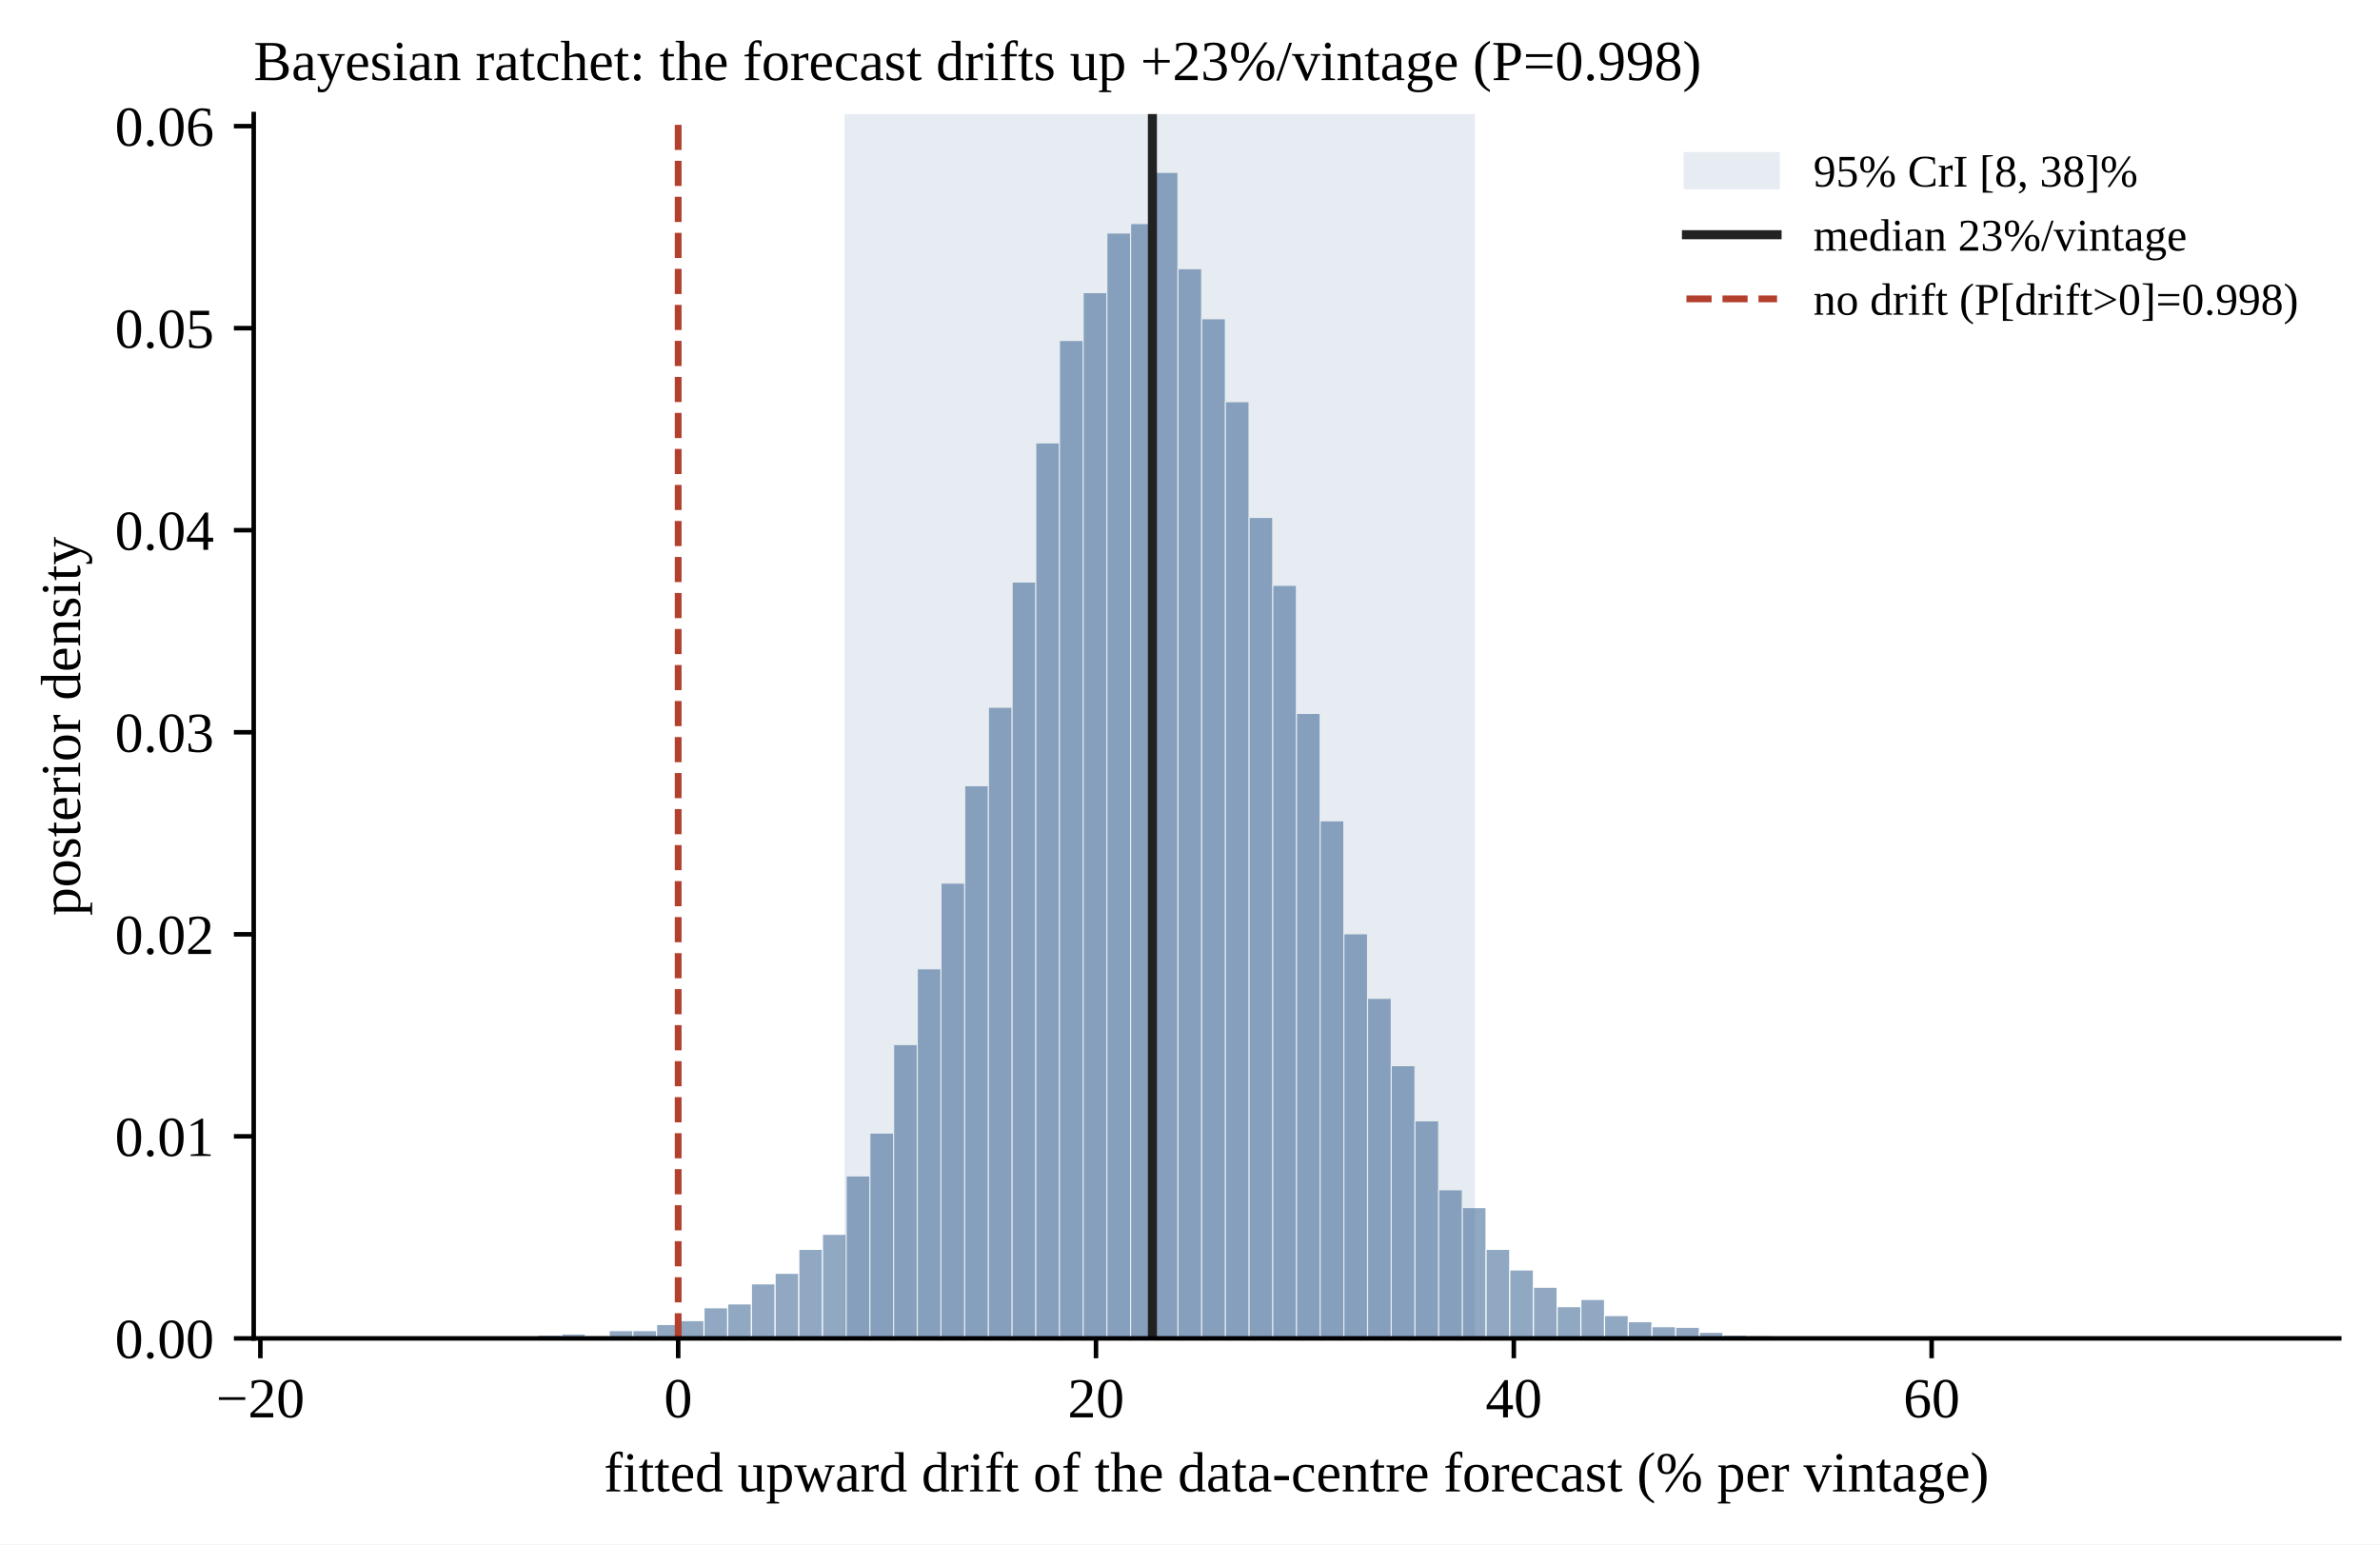
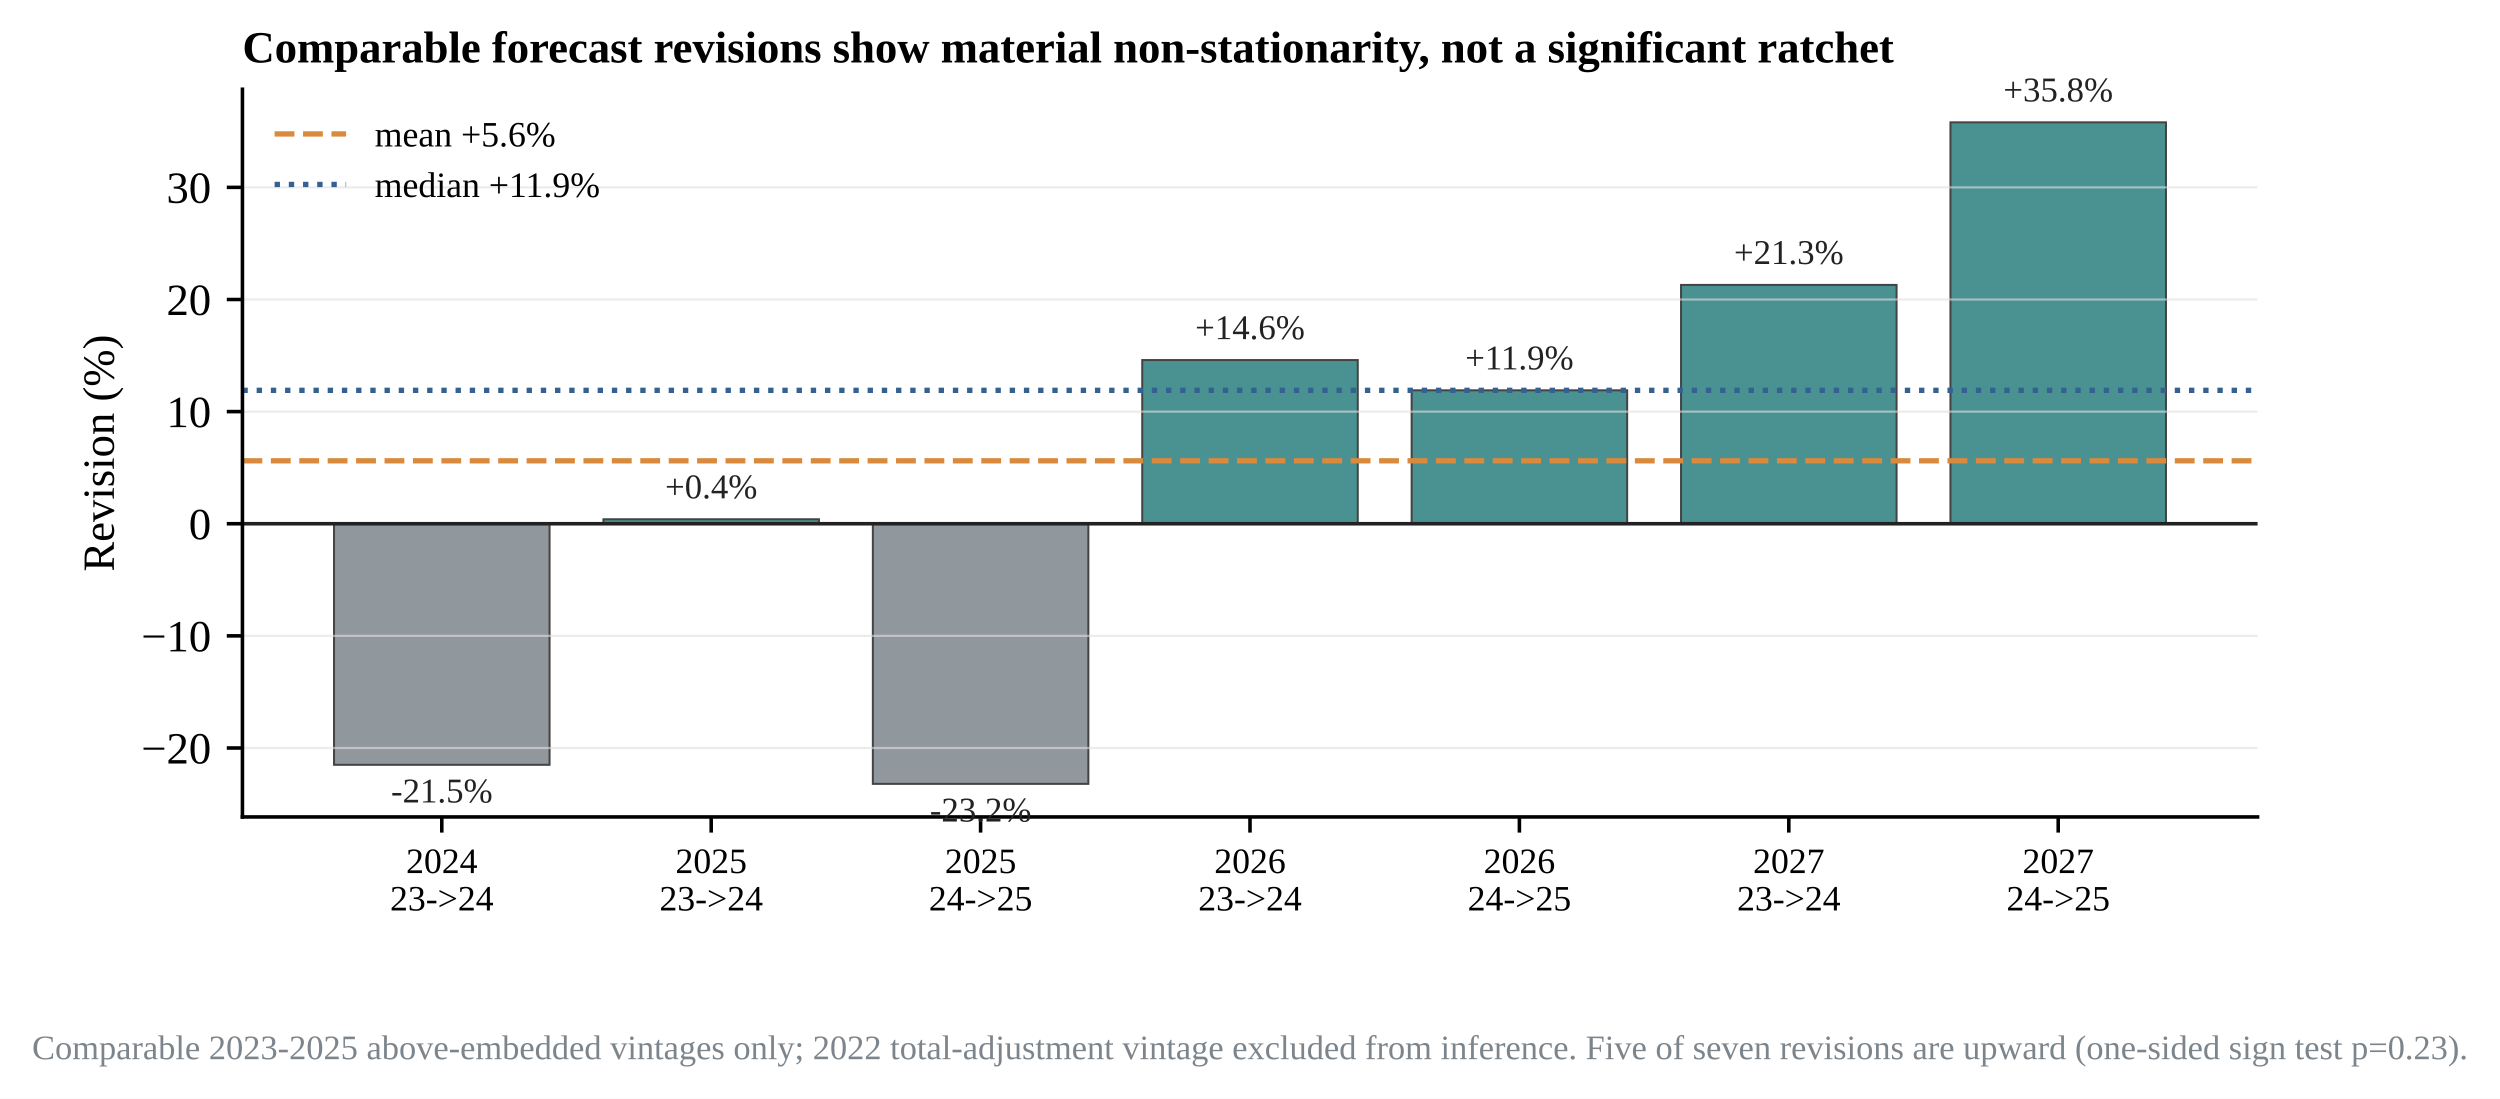
- <svg xmlns="http://www.w3.org/2000/svg" xmlns:xlink="http://www.w3.org/1999/xlink" width="420.282pt" height="272.744pt" viewBox="0 0 420.282 272.744" version="1.1">
+ <svg xmlns="http://www.w3.org/2000/svg" xmlns:xlink="http://www.w3.org/1999/xlink" width="559.526pt" height="245.913pt" viewBox="0 0 559.526 245.913" version="1.1">
  <defs>
    <style type="text/css">*{stroke-linejoin: round; stroke-linecap: butt}</style>
  </defs>
  <g id="figure_1">
    <g id="patch_1">
-       <path d="M 0 272.744  L 420.282 272.744  L 420.282 0  L 0 0  z " style="fill: #ffffff" />
+       <path d="M 0 245.913  L 559.526 245.913  L 559.526 0  L 0 0  z " style="fill: #ffffff" />
    </g>
    <g id="axes_1">
      <g id="patch_2">
-         <path d="M 44.802 236.36  L 413.082 236.36  L 413.082 20.144  L 44.802 20.144  z " style="fill: #ffffff" />
+         <path d="M 54.259 182.842  L 505.267 182.842  L 505.267 19.978  L 54.259 19.978  z " style="fill: #ffffff" />
      </g>
      <g id="patch_3">
-         <path d="M 61.542 236.36  L 65.727 236.36  L 65.727 236.261  L 61.542 236.261  z " clip-path="url(#p77bd9a6b73)" style="fill: #34618f; opacity: 0.55; stroke: #ffffff; stroke-width: 0.2; stroke-linejoin: miter" />
+         <path d="M 74.76 117.22  L 122.996 117.22  L 122.996 171.173  L 74.76 171.173  z " clip-path="url(#pa5eb29f1fc)" style="fill: #7d858c; opacity: 0.85; stroke: #222222; stroke-width: 0.45; stroke-linejoin: miter" />
      </g>
      <g id="patch_4">
-         <path d="M 65.727 236.36  L 69.912 236.36  L 69.912 236.36  L 65.727 236.36  z " clip-path="url(#p77bd9a6b73)" style="fill: #34618f; opacity: 0.55; stroke: #ffffff; stroke-width: 0.2; stroke-linejoin: miter" />
+         <path d="M 135.055 117.22  L 183.291 117.22  L 183.291 116.216  L 135.055 116.216  z " clip-path="url(#pa5eb29f1fc)" style="fill: #2a7f7f; opacity: 0.85; stroke: #222222; stroke-width: 0.45; stroke-linejoin: miter" />
      </g>
      <g id="patch_5">
-         <path d="M 69.912 236.36  L 74.097 236.36  L 74.097 236.36  L 69.912 236.36  z " clip-path="url(#p77bd9a6b73)" style="fill: #34618f; opacity: 0.55; stroke: #ffffff; stroke-width: 0.2; stroke-linejoin: miter" />
+         <path d="M 195.35 117.22  L 243.586 117.22  L 243.586 175.439  L 195.35 175.439  z " clip-path="url(#pa5eb29f1fc)" style="fill: #7d858c; opacity: 0.85; stroke: #222222; stroke-width: 0.45; stroke-linejoin: miter" />
      </g>
      <g id="patch_6">
-         <path d="M 74.097 236.36  L 78.282 236.36  L 78.282 236.36  L 74.097 236.36  z " clip-path="url(#p77bd9a6b73)" style="fill: #34618f; opacity: 0.55; stroke: #ffffff; stroke-width: 0.2; stroke-linejoin: miter" />
+         <path d="M 255.645 117.22  L 303.881 117.22  L 303.881 80.582  L 255.645 80.582  z " clip-path="url(#pa5eb29f1fc)" style="fill: #2a7f7f; opacity: 0.85; stroke: #222222; stroke-width: 0.45; stroke-linejoin: miter" />
      </g>
      <g id="patch_7">
-         <path d="M 78.282 236.36  L 82.467 236.36  L 82.467 236.36  L 78.282 236.36  z " clip-path="url(#p77bd9a6b73)" style="fill: #34618f; opacity: 0.55; stroke: #ffffff; stroke-width: 0.2; stroke-linejoin: miter" />
+         <path d="M 315.94 117.22  L 364.176 117.22  L 364.176 87.357  L 315.94 87.357  z " clip-path="url(#pa5eb29f1fc)" style="fill: #2a7f7f; opacity: 0.85; stroke: #222222; stroke-width: 0.45; stroke-linejoin: miter" />
      </g>
      <g id="patch_8">
-         <path d="M 82.467 236.36  L 86.652 236.36  L 86.652 236.261  L 82.467 236.261  z " clip-path="url(#p77bd9a6b73)" style="fill: #34618f; opacity: 0.55; stroke: #ffffff; stroke-width: 0.2; stroke-linejoin: miter" />
+         <path d="M 376.235 117.22  L 424.472 117.22  L 424.472 63.768  L 376.235 63.768  z " clip-path="url(#pa5eb29f1fc)" style="fill: #2a7f7f; opacity: 0.85; stroke: #222222; stroke-width: 0.45; stroke-linejoin: miter" />
      </g>
      <g id="patch_9">
-         <path d="M 86.652 236.36  L 90.837 236.36  L 90.837 236.36  L 86.652 236.36  z " clip-path="url(#p77bd9a6b73)" style="fill: #34618f; opacity: 0.55; stroke: #ffffff; stroke-width: 0.2; stroke-linejoin: miter" />
-       </g>
-       <g id="patch_10">
-         <path d="M 90.837 236.36  L 95.022 236.36  L 95.022 236.261  L 90.837 236.261  z " clip-path="url(#p77bd9a6b73)" style="fill: #34618f; opacity: 0.55; stroke: #ffffff; stroke-width: 0.2; stroke-linejoin: miter" />
-       </g>
-       <g id="patch_11">
-         <path d="M 95.022 236.36  L 99.207 236.36  L 99.207 235.77  L 95.022 235.77  z " clip-path="url(#p77bd9a6b73)" style="fill: #34618f; opacity: 0.55; stroke: #ffffff; stroke-width: 0.2; stroke-linejoin: miter" />
-       </g>
-       <g id="patch_12">
-         <path d="M 99.207 236.36  L 103.392 236.36  L 103.392 235.573  L 99.207 235.573  z " clip-path="url(#p77bd9a6b73)" style="fill: #34618f; opacity: 0.55; stroke: #ffffff; stroke-width: 0.2; stroke-linejoin: miter" />
-       </g>
-       <g id="patch_13">
-         <path d="M 103.392 236.36  L 107.577 236.36  L 107.577 235.868  L 103.392 235.868  z " clip-path="url(#p77bd9a6b73)" style="fill: #34618f; opacity: 0.55; stroke: #ffffff; stroke-width: 0.2; stroke-linejoin: miter" />
-       </g>
-       <g id="patch_14">
-         <path d="M 107.577 236.36  L 111.762 236.36  L 111.762 234.984  L 107.577 234.984  z " clip-path="url(#p77bd9a6b73)" style="fill: #34618f; opacity: 0.55; stroke: #ffffff; stroke-width: 0.2; stroke-linejoin: miter" />
-       </g>
-       <g id="patch_15">
-         <path d="M 111.762 236.36  L 115.947 236.36  L 115.947 234.984  L 111.762 234.984  z " clip-path="url(#p77bd9a6b73)" style="fill: #34618f; opacity: 0.55; stroke: #ffffff; stroke-width: 0.2; stroke-linejoin: miter" />
-       </g>
-       <g id="patch_16">
-         <path d="M 115.947 236.36  L 120.132 236.36  L 120.132 233.902  L 115.947 233.902  z " clip-path="url(#p77bd9a6b73)" style="fill: #34618f; opacity: 0.55; stroke: #ffffff; stroke-width: 0.2; stroke-linejoin: miter" />
-       </g>
-       <g id="patch_17">
-         <path d="M 120.132 236.36  L 124.317 236.36  L 124.317 233.214  L 120.132 233.214  z " clip-path="url(#p77bd9a6b73)" style="fill: #34618f; opacity: 0.55; stroke: #ffffff; stroke-width: 0.2; stroke-linejoin: miter" />
-       </g>
-       <g id="patch_18">
-         <path d="M 124.317 236.36  L 128.502 236.36  L 128.502 230.954  L 124.317 230.954  z " clip-path="url(#p77bd9a6b73)" style="fill: #34618f; opacity: 0.55; stroke: #ffffff; stroke-width: 0.2; stroke-linejoin: miter" />
-       </g>
-       <g id="patch_19">
-         <path d="M 128.502 236.36  L 132.687 236.36  L 132.687 230.266  L 128.502 230.266  z " clip-path="url(#p77bd9a6b73)" style="fill: #34618f; opacity: 0.55; stroke: #ffffff; stroke-width: 0.2; stroke-linejoin: miter" />
-       </g>
-       <g id="patch_20">
-         <path d="M 132.687 236.36  L 136.872 236.36  L 136.872 226.727  L 132.687 226.727  z " clip-path="url(#p77bd9a6b73)" style="fill: #34618f; opacity: 0.55; stroke: #ffffff; stroke-width: 0.2; stroke-linejoin: miter" />
-       </g>
-       <g id="patch_21">
-         <path d="M 136.872 236.36  L 141.057 236.36  L 141.057 224.86  L 136.872 224.86  z " clip-path="url(#p77bd9a6b73)" style="fill: #34618f; opacity: 0.55; stroke: #ffffff; stroke-width: 0.2; stroke-linejoin: miter" />
-       </g>
-       <g id="patch_22">
-         <path d="M 141.057 236.36  L 145.242 236.36  L 145.242 220.633  L 141.057 220.633  z " clip-path="url(#p77bd9a6b73)" style="fill: #34618f; opacity: 0.55; stroke: #ffffff; stroke-width: 0.2; stroke-linejoin: miter" />
-       </g>
-       <g id="patch_23">
-         <path d="M 145.242 236.36  L 149.427 236.36  L 149.427 217.979  L 145.242 217.979  z " clip-path="url(#p77bd9a6b73)" style="fill: #34618f; opacity: 0.55; stroke: #ffffff; stroke-width: 0.2; stroke-linejoin: miter" />
-       </g>
-       <g id="patch_24">
-         <path d="M 149.427 236.36  L 153.612 236.36  L 153.612 207.659  L 149.427 207.659  z " clip-path="url(#p77bd9a6b73)" style="fill: #34618f; opacity: 0.55; stroke: #ffffff; stroke-width: 0.2; stroke-linejoin: miter" />
-       </g>
-       <g id="patch_25">
-         <path d="M 153.612 236.36  L 157.797 236.36  L 157.797 200.09  L 153.612 200.09  z " clip-path="url(#p77bd9a6b73)" style="fill: #34618f; opacity: 0.55; stroke: #ffffff; stroke-width: 0.2; stroke-linejoin: miter" />
-       </g>
-       <g id="patch_26">
-         <path d="M 157.797 236.36  L 161.982 236.36  L 161.982 184.462  L 157.797 184.462  z " clip-path="url(#p77bd9a6b73)" style="fill: #34618f; opacity: 0.55; stroke: #ffffff; stroke-width: 0.2; stroke-linejoin: miter" />
-       </g>
-       <g id="patch_27">
-         <path d="M 161.982 236.36  L 166.167 236.36  L 166.167 171.094  L 161.982 171.094  z " clip-path="url(#p77bd9a6b73)" style="fill: #34618f; opacity: 0.55; stroke: #ffffff; stroke-width: 0.2; stroke-linejoin: miter" />
-       </g>
-       <g id="patch_28">
-         <path d="M 166.167 236.36  L 170.352 236.36  L 170.352 155.958  L 166.167 155.958  z " clip-path="url(#p77bd9a6b73)" style="fill: #34618f; opacity: 0.55; stroke: #ffffff; stroke-width: 0.2; stroke-linejoin: miter" />
-       </g>
-       <g id="patch_29">
-         <path d="M 170.352 236.36  L 174.537 236.36  L 174.537 138.757  L 170.352 138.757  z " clip-path="url(#p77bd9a6b73)" style="fill: #34618f; opacity: 0.55; stroke: #ffffff; stroke-width: 0.2; stroke-linejoin: miter" />
-       </g>
-       <g id="patch_30">
-         <path d="M 174.537 236.36  L 178.722 236.36  L 178.722 124.898  L 174.537 124.898  z " clip-path="url(#p77bd9a6b73)" style="fill: #34618f; opacity: 0.55; stroke: #ffffff; stroke-width: 0.2; stroke-linejoin: miter" />
-       </g>
-       <g id="patch_31">
-         <path d="M 178.722 236.36  L 182.907 236.36  L 182.907 102.782  L 178.722 102.782  z " clip-path="url(#p77bd9a6b73)" style="fill: #34618f; opacity: 0.55; stroke: #ffffff; stroke-width: 0.2; stroke-linejoin: miter" />
-       </g>
-       <g id="patch_32">
-         <path d="M 182.907 236.36  L 187.092 236.36  L 187.092 78.209  L 182.907 78.209  z " clip-path="url(#p77bd9a6b73)" style="fill: #34618f; opacity: 0.55; stroke: #ffffff; stroke-width: 0.2; stroke-linejoin: miter" />
-       </g>
-       <g id="patch_33">
-         <path d="M 187.092 236.36  L 191.277 236.36  L 191.277 60.124  L 187.092 60.124  z " clip-path="url(#p77bd9a6b73)" style="fill: #34618f; opacity: 0.55; stroke: #ffffff; stroke-width: 0.2; stroke-linejoin: miter" />
-       </g>
-       <g id="patch_34">
-         <path d="M 191.277 236.36  L 195.462 236.36  L 195.462 51.671  L 191.277 51.671  z " clip-path="url(#p77bd9a6b73)" style="fill: #34618f; opacity: 0.55; stroke: #ffffff; stroke-width: 0.2; stroke-linejoin: miter" />
-       </g>
-       <g id="patch_35">
-         <path d="M 195.462 236.36  L 199.647 236.36  L 199.647 41.153  L 195.462 41.153  z " clip-path="url(#p77bd9a6b73)" style="fill: #34618f; opacity: 0.55; stroke: #ffffff; stroke-width: 0.2; stroke-linejoin: miter" />
-       </g>
-       <g id="patch_36">
-         <path d="M 199.647 236.36  L 203.832 236.36  L 203.832 39.483  L 199.647 39.483  z " clip-path="url(#p77bd9a6b73)" style="fill: #34618f; opacity: 0.55; stroke: #ffffff; stroke-width: 0.2; stroke-linejoin: miter" />
-       </g>
-       <g id="patch_37">
-         <path d="M 203.832 236.36  L 208.017 236.36  L 208.017 30.44  L 203.832 30.44  z " clip-path="url(#p77bd9a6b73)" style="fill: #34618f; opacity: 0.55; stroke: #ffffff; stroke-width: 0.2; stroke-linejoin: miter" />
-       </g>
-       <g id="patch_38">
-         <path d="M 208.017 236.36  L 212.202 236.36  L 212.202 47.444  L 208.017 47.444  z " clip-path="url(#p77bd9a6b73)" style="fill: #34618f; opacity: 0.55; stroke: #ffffff; stroke-width: 0.2; stroke-linejoin: miter" />
-       </g>
-       <g id="patch_39">
-         <path d="M 212.202 236.36  L 216.387 236.36  L 216.387 56.29  L 212.202 56.29  z " clip-path="url(#p77bd9a6b73)" style="fill: #34618f; opacity: 0.55; stroke: #ffffff; stroke-width: 0.2; stroke-linejoin: miter" />
-       </g>
-       <g id="patch_40">
-         <path d="M 216.387 236.36  L 220.572 236.36  L 220.572 70.936  L 216.387 70.936  z " clip-path="url(#p77bd9a6b73)" style="fill: #34618f; opacity: 0.55; stroke: #ffffff; stroke-width: 0.2; stroke-linejoin: miter" />
-       </g>
-       <g id="patch_41">
-         <path d="M 220.572 236.36  L 224.757 236.36  L 224.757 91.38  L 220.572 91.38  z " clip-path="url(#p77bd9a6b73)" style="fill: #34618f; opacity: 0.55; stroke: #ffffff; stroke-width: 0.2; stroke-linejoin: miter" />
-       </g>
-       <g id="patch_42">
-         <path d="M 224.757 236.36  L 228.942 236.36  L 228.942 103.372  L 224.757 103.372  z " clip-path="url(#p77bd9a6b73)" style="fill: #34618f; opacity: 0.55; stroke: #ffffff; stroke-width: 0.2; stroke-linejoin: miter" />
-       </g>
-       <g id="patch_43">
-         <path d="M 228.942 236.36  L 233.127 236.36  L 233.127 125.979  L 228.942 125.979  z " clip-path="url(#p77bd9a6b73)" style="fill: #34618f; opacity: 0.55; stroke: #ffffff; stroke-width: 0.2; stroke-linejoin: miter" />
-       </g>
-       <g id="patch_44">
-         <path d="M 233.127 236.36  L 237.312 236.36  L 237.312 144.949  L 233.127 144.949  z " clip-path="url(#p77bd9a6b73)" style="fill: #34618f; opacity: 0.55; stroke: #ffffff; stroke-width: 0.2; stroke-linejoin: miter" />
-       </g>
-       <g id="patch_45">
-         <path d="M 237.312 236.36  L 241.497 236.36  L 241.497 164.902  L 237.312 164.902  z " clip-path="url(#p77bd9a6b73)" style="fill: #34618f; opacity: 0.55; stroke: #ffffff; stroke-width: 0.2; stroke-linejoin: miter" />
-       </g>
-       <g id="patch_46">
-         <path d="M 241.497 236.36  L 245.682 236.36  L 245.682 176.304  L 241.497 176.304  z " clip-path="url(#p77bd9a6b73)" style="fill: #34618f; opacity: 0.55; stroke: #ffffff; stroke-width: 0.2; stroke-linejoin: miter" />
-       </g>
-       <g id="patch_47">
-         <path d="M 245.682 236.36  L 249.867 236.36  L 249.867 188.197  L 245.682 188.197  z " clip-path="url(#p77bd9a6b73)" style="fill: #34618f; opacity: 0.55; stroke: #ffffff; stroke-width: 0.2; stroke-linejoin: miter" />
-       </g>
-       <g id="patch_48">
-         <path d="M 249.867 236.36  L 254.052 236.36  L 254.052 197.928  L 249.867 197.928  z " clip-path="url(#p77bd9a6b73)" style="fill: #34618f; opacity: 0.55; stroke: #ffffff; stroke-width: 0.2; stroke-linejoin: miter" />
-       </g>
-       <g id="patch_49">
-         <path d="M 254.052 236.36  L 258.237 236.36  L 258.237 210.116  L 254.052 210.116  z " clip-path="url(#p77bd9a6b73)" style="fill: #34618f; opacity: 0.55; stroke: #ffffff; stroke-width: 0.2; stroke-linejoin: miter" />
-       </g>
-       <g id="patch_50">
-         <path d="M 258.237 236.36  L 262.422 236.36  L 262.422 213.261  L 258.237 213.261  z " clip-path="url(#p77bd9a6b73)" style="fill: #34618f; opacity: 0.55; stroke: #ffffff; stroke-width: 0.2; stroke-linejoin: miter" />
-       </g>
-       <g id="patch_51">
-         <path d="M 262.422 236.36  L 266.607 236.36  L 266.607 220.633  L 262.422 220.633  z " clip-path="url(#p77bd9a6b73)" style="fill: #34618f; opacity: 0.55; stroke: #ffffff; stroke-width: 0.2; stroke-linejoin: miter" />
-       </g>
-       <g id="patch_52">
-         <path d="M 266.607 236.36  L 270.792 236.36  L 270.792 224.27  L 266.607 224.27  z " clip-path="url(#p77bd9a6b73)" style="fill: #34618f; opacity: 0.55; stroke: #ffffff; stroke-width: 0.2; stroke-linejoin: miter" />
-       </g>
-       <g id="patch_53">
-         <path d="M 270.792 236.36  L 274.977 236.36  L 274.977 227.317  L 270.792 227.317  z " clip-path="url(#p77bd9a6b73)" style="fill: #34618f; opacity: 0.55; stroke: #ffffff; stroke-width: 0.2; stroke-linejoin: miter" />
-       </g>
-       <g id="patch_54">
-         <path d="M 274.977 236.36  L 279.162 236.36  L 279.162 230.757  L 274.977 230.757  z " clip-path="url(#p77bd9a6b73)" style="fill: #34618f; opacity: 0.55; stroke: #ffffff; stroke-width: 0.2; stroke-linejoin: miter" />
-       </g>
-       <g id="patch_55">
-         <path d="M 279.162 236.36  L 283.347 236.36  L 283.347 229.479  L 279.162 229.479  z " clip-path="url(#p77bd9a6b73)" style="fill: #34618f; opacity: 0.55; stroke: #ffffff; stroke-width: 0.2; stroke-linejoin: miter" />
-       </g>
-       <g id="patch_56">
-         <path d="M 283.347 236.36  L 287.532 236.36  L 287.532 232.33  L 283.347 232.33  z " clip-path="url(#p77bd9a6b73)" style="fill: #34618f; opacity: 0.55; stroke: #ffffff; stroke-width: 0.2; stroke-linejoin: miter" />
-       </g>
-       <g id="patch_57">
-         <path d="M 287.532 236.36  L 291.717 236.36  L 291.717 233.411  L 287.532 233.411  z " clip-path="url(#p77bd9a6b73)" style="fill: #34618f; opacity: 0.55; stroke: #ffffff; stroke-width: 0.2; stroke-linejoin: miter" />
-       </g>
-       <g id="patch_58">
-         <path d="M 291.717 236.36  L 295.902 236.36  L 295.902 234.296  L 291.717 234.296  z " clip-path="url(#p77bd9a6b73)" style="fill: #34618f; opacity: 0.55; stroke: #ffffff; stroke-width: 0.2; stroke-linejoin: miter" />
-       </g>
-       <g id="patch_59">
-         <path d="M 295.902 236.36  L 300.087 236.36  L 300.087 234.394  L 295.902 234.394  z " clip-path="url(#p77bd9a6b73)" style="fill: #34618f; opacity: 0.55; stroke: #ffffff; stroke-width: 0.2; stroke-linejoin: miter" />
-       </g>
-       <g id="patch_60">
-         <path d="M 300.087 236.36  L 304.272 236.36  L 304.272 235.279  L 300.087 235.279  z " clip-path="url(#p77bd9a6b73)" style="fill: #34618f; opacity: 0.55; stroke: #ffffff; stroke-width: 0.2; stroke-linejoin: miter" />
-       </g>
-       <g id="patch_61">
-         <path d="M 304.272 236.36  L 308.457 236.36  L 308.457 235.77  L 304.272 235.77  z " clip-path="url(#p77bd9a6b73)" style="fill: #34618f; opacity: 0.55; stroke: #ffffff; stroke-width: 0.2; stroke-linejoin: miter" />
-       </g>
-       <g id="patch_62">
-         <path d="M 308.457 236.36  L 312.642 236.36  L 312.642 235.868  L 308.457 235.868  z " clip-path="url(#p77bd9a6b73)" style="fill: #34618f; opacity: 0.55; stroke: #ffffff; stroke-width: 0.2; stroke-linejoin: miter" />
-       </g>
-       <g id="patch_63">
-         <path d="M 312.642 236.36  L 316.827 236.36  L 316.827 236.065  L 312.642 236.065  z " clip-path="url(#p77bd9a6b73)" style="fill: #34618f; opacity: 0.55; stroke: #ffffff; stroke-width: 0.2; stroke-linejoin: miter" />
-       </g>
-       <g id="patch_64">
-         <path d="M 316.827 236.36  L 321.012 236.36  L 321.012 236.261  L 316.827 236.261  z " clip-path="url(#p77bd9a6b73)" style="fill: #34618f; opacity: 0.55; stroke: #ffffff; stroke-width: 0.2; stroke-linejoin: miter" />
-       </g>
-       <g id="patch_65">
-         <path d="M 321.012 236.36  L 325.197 236.36  L 325.197 236.261  L 321.012 236.261  z " clip-path="url(#p77bd9a6b73)" style="fill: #34618f; opacity: 0.55; stroke: #ffffff; stroke-width: 0.2; stroke-linejoin: miter" />
-       </g>
-       <g id="patch_66">
-         <path d="M 325.197 236.36  L 329.382 236.36  L 329.382 236.261  L 325.197 236.261  z " clip-path="url(#p77bd9a6b73)" style="fill: #34618f; opacity: 0.55; stroke: #ffffff; stroke-width: 0.2; stroke-linejoin: miter" />
-       </g>
-       <g id="patch_67">
-         <path d="M 329.382 236.36  L 333.567 236.36  L 333.567 236.163  L 329.382 236.163  z " clip-path="url(#p77bd9a6b73)" style="fill: #34618f; opacity: 0.55; stroke: #ffffff; stroke-width: 0.2; stroke-linejoin: miter" />
-       </g>
-       <g id="patch_68">
-         <path d="M 333.567 236.36  L 337.752 236.36  L 337.752 236.163  L 333.567 236.163  z " clip-path="url(#p77bd9a6b73)" style="fill: #34618f; opacity: 0.55; stroke: #ffffff; stroke-width: 0.2; stroke-linejoin: miter" />
-       </g>
-       <g id="patch_69">
-         <path d="M 337.752 236.36  L 341.937 236.36  L 341.937 236.36  L 337.752 236.36  z " clip-path="url(#p77bd9a6b73)" style="fill: #34618f; opacity: 0.55; stroke: #ffffff; stroke-width: 0.2; stroke-linejoin: miter" />
-       </g>
-       <g id="patch_70">
-         <path d="M 341.937 236.36  L 346.122 236.36  L 346.122 236.36  L 341.937 236.36  z " clip-path="url(#p77bd9a6b73)" style="fill: #34618f; opacity: 0.55; stroke: #ffffff; stroke-width: 0.2; stroke-linejoin: miter" />
-       </g>
-       <g id="patch_71">
-         <path d="M 346.122 236.36  L 350.307 236.36  L 350.307 236.163  L 346.122 236.163  z " clip-path="url(#p77bd9a6b73)" style="fill: #34618f; opacity: 0.55; stroke: #ffffff; stroke-width: 0.2; stroke-linejoin: miter" />
-       </g>
-       <g id="patch_72">
-         <path d="M 350.307 236.36  L 354.492 236.36  L 354.492 236.36  L 350.307 236.36  z " clip-path="url(#p77bd9a6b73)" style="fill: #34618f; opacity: 0.55; stroke: #ffffff; stroke-width: 0.2; stroke-linejoin: miter" />
-       </g>
-       <g id="patch_73">
-         <path d="M 354.492 236.36  L 358.677 236.36  L 358.677 236.163  L 354.492 236.163  z " clip-path="url(#p77bd9a6b73)" style="fill: #34618f; opacity: 0.55; stroke: #ffffff; stroke-width: 0.2; stroke-linejoin: miter" />
-       </g>
-       <g id="patch_74">
-         <path d="M 358.677 236.36  L 362.862 236.36  L 362.862 236.163  L 358.677 236.163  z " clip-path="url(#p77bd9a6b73)" style="fill: #34618f; opacity: 0.55; stroke: #ffffff; stroke-width: 0.2; stroke-linejoin: miter" />
-       </g>
-       <g id="patch_75">
-         <path d="M 362.862 236.36  L 367.047 236.36  L 367.047 236.36  L 362.862 236.36  z " clip-path="url(#p77bd9a6b73)" style="fill: #34618f; opacity: 0.55; stroke: #ffffff; stroke-width: 0.2; stroke-linejoin: miter" />
-       </g>
-       <g id="patch_76">
-         <path d="M 367.047 236.36  L 371.232 236.36  L 371.232 236.36  L 367.047 236.36  z " clip-path="url(#p77bd9a6b73)" style="fill: #34618f; opacity: 0.55; stroke: #ffffff; stroke-width: 0.2; stroke-linejoin: miter" />
-       </g>
-       <g id="patch_77">
-         <path d="M 371.232 236.36  L 375.417 236.36  L 375.417 236.36  L 371.232 236.36  z " clip-path="url(#p77bd9a6b73)" style="fill: #34618f; opacity: 0.55; stroke: #ffffff; stroke-width: 0.2; stroke-linejoin: miter" />
-       </g>
-       <g id="patch_78">
-         <path d="M 375.417 236.36  L 379.602 236.36  L 379.602 236.36  L 375.417 236.36  z " clip-path="url(#p77bd9a6b73)" style="fill: #34618f; opacity: 0.55; stroke: #ffffff; stroke-width: 0.2; stroke-linejoin: miter" />
-       </g>
-       <g id="patch_79">
-         <path d="M 379.602 236.36  L 383.787 236.36  L 383.787 236.36  L 379.602 236.36  z " clip-path="url(#p77bd9a6b73)" style="fill: #34618f; opacity: 0.55; stroke: #ffffff; stroke-width: 0.2; stroke-linejoin: miter" />
-       </g>
-       <g id="patch_80">
-         <path d="M 383.787 236.36  L 387.972 236.36  L 387.972 236.36  L 383.787 236.36  z " clip-path="url(#p77bd9a6b73)" style="fill: #34618f; opacity: 0.55; stroke: #ffffff; stroke-width: 0.2; stroke-linejoin: miter" />
-       </g>
-       <g id="patch_81">
-         <path d="M 387.972 236.36  L 392.157 236.36  L 392.157 236.36  L 387.972 236.36  z " clip-path="url(#p77bd9a6b73)" style="fill: #34618f; opacity: 0.55; stroke: #ffffff; stroke-width: 0.2; stroke-linejoin: miter" />
-       </g>
-       <g id="patch_82">
-         <path d="M 392.157 236.36  L 396.342 236.36  L 396.342 236.261  L 392.157 236.261  z " clip-path="url(#p77bd9a6b73)" style="fill: #34618f; opacity: 0.55; stroke: #ffffff; stroke-width: 0.2; stroke-linejoin: miter" />
-       </g>
-       <g id="patch_83">
-         <path d="M 149.641 236.36  L 259.945 236.36  L 259.945 20.144  L 149.641 20.144  z " clip-path="url(#p77bd9a6b73)" style="fill: #34618f; opacity: 0.12; stroke: #34618f; stroke-linejoin: miter" />
+         <path d="M 436.531 117.22  L 484.767 117.22  L 484.767 27.381  L 436.531 27.381  z " clip-path="url(#pa5eb29f1fc)" style="fill: #2a7f7f; opacity: 0.85; stroke: #222222; stroke-width: 0.45; stroke-linejoin: miter" />
      </g>
      <g id="matplotlib.axis_1">
        <g id="xtick_1">
          <g id="line2d_1">
            <defs>
-               <path id="m737bbdc87e" d="M 0 0  L 0 3.5  " style="stroke: #000000; stroke-width: 0.8" />
+               <path id="m9975f096c4" d="M 0 0  L 0 3.5  " style="stroke: #000000; stroke-width: 0.8" />
            </defs>
            <g>
-               <use xlink:href="#m737bbdc87e" x="45.977" y="236.36" style="stroke: #000000; stroke-width: 0.8" />
+               <use xlink:href="#m9975f096c4" x="98.878" y="182.842" style="stroke: #000000; stroke-width: 0.8" />
            </g>
          </g>
          <g id="text_1">
-             <text style="font-size: 10px; font-family: 'Times New Roman', 'DejaVu Serif', serif; text-anchor: middle" x="45.977" y="250.304" transform="rotate(-0 45.9771 250.3035)">−20</text>
+             <text style="font-size: 8px; font-family: 'Times New Roman', 'DejaVu Serif', serif" transform="translate(90.87759 195.3971)">2024</text>
+             <text style="font-size: 8px; font-family: 'Times New Roman', 'DejaVu Serif', serif" transform="translate(87.29009 203.7744)">23-&gt;24</text>
          </g>
        </g>
        <g id="xtick_2">
          <g id="line2d_2">
            <g>
-               <use xlink:href="#m737bbdc87e" x="119.759" y="236.36" style="stroke: #000000; stroke-width: 0.8" />
+               <use xlink:href="#m9975f096c4" x="159.173" y="182.842" style="stroke: #000000; stroke-width: 0.8" />
            </g>
          </g>
          <g id="text_2">
-             <text style="font-size: 10px; font-family: 'Times New Roman', 'DejaVu Serif', serif; text-anchor: middle" x="119.759" y="250.304" transform="rotate(-0 119.7592 250.3035)">0</text>
+             <text style="font-size: 8px; font-family: 'Times New Roman', 'DejaVu Serif', serif" transform="translate(151.1728 195.3971)">2025</text>
+             <text style="font-size: 8px; font-family: 'Times New Roman', 'DejaVu Serif', serif" transform="translate(147.5853 203.7744)">23-&gt;24</text>
          </g>
        </g>
        <g id="xtick_3">
          <g id="line2d_3">
            <g>
-               <use xlink:href="#m737bbdc87e" x="193.541" y="236.36" style="stroke: #000000; stroke-width: 0.8" />
+               <use xlink:href="#m9975f096c4" x="219.468" y="182.842" style="stroke: #000000; stroke-width: 0.8" />
            </g>
          </g>
          <g id="text_3">
-             <text style="font-size: 10px; font-family: 'Times New Roman', 'DejaVu Serif', serif; text-anchor: middle" x="193.541" y="250.304" transform="rotate(-0 193.5413 250.3035)">20</text>
+             <text style="font-size: 8px; font-family: 'Times New Roman', 'DejaVu Serif', serif" transform="translate(211.468 195.3971)">2025</text>
+             <text style="font-size: 8px; font-family: 'Times New Roman', 'DejaVu Serif', serif" transform="translate(207.8805 203.7744)">24-&gt;25</text>
          </g>
        </g>
        <g id="xtick_4">
          <g id="line2d_4">
            <g>
-               <use xlink:href="#m737bbdc87e" x="267.323" y="236.36" style="stroke: #000000; stroke-width: 0.8" />
+               <use xlink:href="#m9975f096c4" x="279.763" y="182.842" style="stroke: #000000; stroke-width: 0.8" />
            </g>
          </g>
          <g id="text_4">
-             <text style="font-size: 10px; font-family: 'Times New Roman', 'DejaVu Serif', serif; text-anchor: middle" x="267.323" y="250.304" transform="rotate(-0 267.3234 250.3035)">40</text>
+             <text style="font-size: 8px; font-family: 'Times New Roman', 'DejaVu Serif', serif" transform="translate(271.7632 195.3971)">2026</text>
+             <text style="font-size: 8px; font-family: 'Times New Roman', 'DejaVu Serif', serif" transform="translate(268.1757 203.7744)">23-&gt;24</text>
          </g>
        </g>
        <g id="xtick_5">
          <g id="line2d_5">
            <g>
-               <use xlink:href="#m737bbdc87e" x="341.106" y="236.36" style="stroke: #000000; stroke-width: 0.8" />
+               <use xlink:href="#m9975f096c4" x="340.058" y="182.842" style="stroke: #000000; stroke-width: 0.8" />
            </g>
          </g>
          <g id="text_5">
-             <text style="font-size: 10px; font-family: 'Times New Roman', 'DejaVu Serif', serif; text-anchor: middle" x="341.106" y="250.304" transform="rotate(-0 341.1055 250.3035)">60</text>
-           </g>
-         </g>
-         <g id="text_6">
-           <text style="font-size: 10px; font-family: 'Times New Roman', 'DejaVu Serif', serif; text-anchor: middle" x="228.942" y="263.386" transform="rotate(-0 228.9416 263.3863)">fitted upward drift of the data-centre forecast (% per vintage)</text>
+             <text style="font-size: 8px; font-family: 'Times New Roman', 'DejaVu Serif', serif" transform="translate(332.0583 195.3971)">2026</text>
+             <text style="font-size: 8px; font-family: 'Times New Roman', 'DejaVu Serif', serif" transform="translate(328.4708 203.7744)">24-&gt;25</text>
+           </g>
+         </g>
+         <g id="xtick_6">
+           <g id="line2d_6">
+             <g>
+               <use xlink:href="#m9975f096c4" x="400.354" y="182.842" style="stroke: #000000; stroke-width: 0.8" />
+             </g>
+           </g>
+           <g id="text_6">
+             <text style="font-size: 8px; font-family: 'Times New Roman', 'DejaVu Serif', serif" transform="translate(392.3535 195.3971)">2027</text>
+             <text style="font-size: 8px; font-family: 'Times New Roman', 'DejaVu Serif', serif" transform="translate(388.766 203.7744)">23-&gt;24</text>
+           </g>
+         </g>
+         <g id="xtick_7">
+           <g id="line2d_7">
+             <g>
+               <use xlink:href="#m9975f096c4" x="460.649" y="182.842" style="stroke: #000000; stroke-width: 0.8" />
+             </g>
+           </g>
+           <g id="text_7">
+             <text style="font-size: 8px; font-family: 'Times New Roman', 'DejaVu Serif', serif" transform="translate(452.6487 195.3971)">2027</text>
+             <text style="font-size: 8px; font-family: 'Times New Roman', 'DejaVu Serif', serif" transform="translate(449.0612 203.7744)">24-&gt;25</text>
+           </g>
        </g>
      </g>
      <g id="matplotlib.axis_2">
        <g id="ytick_1">
-           <g id="line2d_6">
+           <g id="line2d_8">
+             <path d="M 54.259 167.409  L 505.267 167.409  " clip-path="url(#pa5eb29f1fc)" style="fill: none; stroke: #e0e0e0; stroke-opacity: 0.6; stroke-width: 0.5; stroke-linecap: square" />
+           </g>
+           <g id="line2d_9">
            <defs>
-               <path id="m96a2e5e454" d="M 0 0  L -3.5 0  " style="stroke: #000000; stroke-width: 0.8" />
+               <path id="m000c118efa" d="M 0 0  L -3.5 0  " style="stroke: #000000; stroke-width: 0.8" />
            </defs>
            <g>
-               <use xlink:href="#m96a2e5e454" x="44.802" y="236.36" style="stroke: #000000; stroke-width: 0.8" />
-             </g>
-           </g>
-           <g id="text_7">
-             <text style="font-size: 10px; font-family: 'Times New Roman', 'DejaVu Serif', serif; text-anchor: end" x="37.802" y="239.832" transform="rotate(-0 37.80156 239.8316)">0.00</text>
+               <use xlink:href="#m000c118efa" x="54.259" y="167.409" style="stroke: #000000; stroke-width: 0.8" />
+             </g>
+           </g>
+           <g id="text_8">
+             <text style="font-size: 10px; font-family: 'Times New Roman', 'DejaVu Serif', serif; text-anchor: end" x="47.259" y="170.881" transform="rotate(-0 47.25916 170.8808)">−20</text>
          </g>
        </g>
        <g id="ytick_2">
-           <g id="line2d_7">
-             <g>
-               <use xlink:href="#m96a2e5e454" x="44.802" y="200.679" style="stroke: #000000; stroke-width: 0.8" />
-             </g>
-           </g>
-           <g id="text_8">
-             <text style="font-size: 10px; font-family: 'Times New Roman', 'DejaVu Serif', serif; text-anchor: end" x="37.802" y="204.15" transform="rotate(-0 37.80156 204.1505)">0.01</text>
+           <g id="line2d_10">
+             <path d="M 54.259 142.314  L 505.267 142.314  " clip-path="url(#pa5eb29f1fc)" style="fill: none; stroke: #e0e0e0; stroke-opacity: 0.6; stroke-width: 0.5; stroke-linecap: square" />
+           </g>
+           <g id="line2d_11">
+             <g>
+               <use xlink:href="#m000c118efa" x="54.259" y="142.314" style="stroke: #000000; stroke-width: 0.8" />
+             </g>
+           </g>
+           <g id="text_9">
+             <text style="font-size: 10px; font-family: 'Times New Roman', 'DejaVu Serif', serif; text-anchor: end" x="47.259" y="145.786" transform="rotate(-0 47.25916 145.7862)">−10</text>
          </g>
        </g>
        <g id="ytick_3">
-           <g id="line2d_8">
-             <g>
-               <use xlink:href="#m96a2e5e454" x="44.802" y="164.997" style="stroke: #000000; stroke-width: 0.8" />
-             </g>
-           </g>
-           <g id="text_9">
-             <text style="font-size: 10px; font-family: 'Times New Roman', 'DejaVu Serif', serif; text-anchor: end" x="37.802" y="168.469" transform="rotate(-0 37.80156 168.4693)">0.02</text>
+           <g id="line2d_12">
+             <path d="M 54.259 117.22  L 505.267 117.22  " clip-path="url(#pa5eb29f1fc)" style="fill: none; stroke: #e0e0e0; stroke-opacity: 0.6; stroke-width: 0.5; stroke-linecap: square" />
+           </g>
+           <g id="line2d_13">
+             <g>
+               <use xlink:href="#m000c118efa" x="54.259" y="117.22" style="stroke: #000000; stroke-width: 0.8" />
+             </g>
+           </g>
+           <g id="text_10">
+             <text style="font-size: 10px; font-family: 'Times New Roman', 'DejaVu Serif', serif; text-anchor: end" x="47.259" y="120.692" transform="rotate(-0 47.25916 120.6916)">0</text>
          </g>
        </g>
        <g id="ytick_4">
-           <g id="line2d_9">
-             <g>
-               <use xlink:href="#m96a2e5e454" x="44.802" y="129.316" style="stroke: #000000; stroke-width: 0.8" />
-             </g>
-           </g>
-           <g id="text_10">
-             <text style="font-size: 10px; font-family: 'Times New Roman', 'DejaVu Serif', serif; text-anchor: end" x="37.802" y="132.788" transform="rotate(-0 37.80156 132.7882)">0.03</text>
+           <g id="line2d_14">
+             <path d="M 54.259 92.125  L 505.267 92.125  " clip-path="url(#pa5eb29f1fc)" style="fill: none; stroke: #e0e0e0; stroke-opacity: 0.6; stroke-width: 0.5; stroke-linecap: square" />
+           </g>
+           <g id="line2d_15">
+             <g>
+               <use xlink:href="#m000c118efa" x="54.259" y="92.125" style="stroke: #000000; stroke-width: 0.8" />
+             </g>
+           </g>
+           <g id="text_11">
+             <text style="font-size: 10px; font-family: 'Times New Roman', 'DejaVu Serif', serif; text-anchor: end" x="47.259" y="95.597" transform="rotate(-0 47.25916 95.597)">10</text>
          </g>
        </g>
        <g id="ytick_5">
-           <g id="line2d_10">
-             <g>
-               <use xlink:href="#m96a2e5e454" x="44.802" y="93.635" style="stroke: #000000; stroke-width: 0.8" />
-             </g>
-           </g>
-           <g id="text_11">
-             <text style="font-size: 10px; font-family: 'Times New Roman', 'DejaVu Serif', serif; text-anchor: end" x="37.802" y="97.107" transform="rotate(-0 37.80156 97.107)">0.04</text>
+           <g id="line2d_16">
+             <path d="M 54.259 67.031  L 505.267 67.031  " clip-path="url(#pa5eb29f1fc)" style="fill: none; stroke: #e0e0e0; stroke-opacity: 0.6; stroke-width: 0.5; stroke-linecap: square" />
+           </g>
+           <g id="line2d_17">
+             <g>
+               <use xlink:href="#m000c118efa" x="54.259" y="67.031" style="stroke: #000000; stroke-width: 0.8" />
+             </g>
+           </g>
+           <g id="text_12">
+             <text style="font-size: 10px; font-family: 'Times New Roman', 'DejaVu Serif', serif; text-anchor: end" x="47.259" y="70.502" transform="rotate(-0 47.25916 70.50239)">20</text>
          </g>
        </g>
        <g id="ytick_6">
-           <g id="line2d_11">
-             <g>
-               <use xlink:href="#m96a2e5e454" x="44.802" y="57.954" style="stroke: #000000; stroke-width: 0.8" />
-             </g>
-           </g>
-           <g id="text_12">
-             <text style="font-size: 10px; font-family: 'Times New Roman', 'DejaVu Serif', serif; text-anchor: end" x="37.802" y="61.426" transform="rotate(-0 37.80156 61.42585)">0.05</text>
-           </g>
-         </g>
-         <g id="ytick_7">
-           <g id="line2d_12">
-             <g>
-               <use xlink:href="#m96a2e5e454" x="44.802" y="22.273" style="stroke: #000000; stroke-width: 0.8" />
+           <g id="line2d_18">
+             <path d="M 54.259 41.936  L 505.267 41.936  " clip-path="url(#pa5eb29f1fc)" style="fill: none; stroke: #e0e0e0; stroke-opacity: 0.6; stroke-width: 0.5; stroke-linecap: square" />
+           </g>
+           <g id="line2d_19">
+             <g>
+               <use xlink:href="#m000c118efa" x="54.259" y="41.936" style="stroke: #000000; stroke-width: 0.8" />
            </g>
          </g>
          <g id="text_13">
-             <text style="font-size: 10px; font-family: 'Times New Roman', 'DejaVu Serif', serif; text-anchor: end" x="37.802" y="25.745" transform="rotate(-0 37.80156 25.74469)">0.06</text>
+             <text style="font-size: 10px; font-family: 'Times New Roman', 'DejaVu Serif', serif; text-anchor: end" x="47.259" y="45.408" transform="rotate(-0 47.25916 45.40778)">30</text>
          </g>
        </g>
        <g id="text_14">
-           <text style="font-size: 10px; font-family: 'Times New Roman', 'DejaVu Serif', serif; text-anchor: middle" x="14.144" y="128.252" transform="rotate(-90 14.14375 128.2517)">posterior density</text>
-         </g>
-       </g>
-       <g id="line2d_13">
-         <path d="M 203.502 236.36  L 203.502 20.144  " clip-path="url(#p77bd9a6b73)" style="fill: none; stroke: #222222; stroke-width: 1.6; stroke-linecap: square" />
-       </g>
-       <g id="line2d_14">
-         <path d="M 119.759 236.36  L 119.759 20.144  " clip-path="url(#p77bd9a6b73)" style="fill: none; stroke-dasharray: 4.44,1.92; stroke-dashoffset: 0; stroke: #b3402e; stroke-width: 1.2" />
-       </g>
-       <g id="patch_84">
-         <path d="M 44.802 236.36  L 44.802 20.144  " style="fill: none; stroke: #000000; stroke-width: 0.8; stroke-linejoin: miter; stroke-linecap: square" />
-       </g>
-       <g id="patch_85">
-         <path d="M 44.802 236.36  L 413.082 236.36  " style="fill: none; stroke: #000000; stroke-width: 0.8; stroke-linejoin: miter; stroke-linecap: square" />
+           <text style="font-size: 10px; font-family: 'Times New Roman', 'DejaVu Serif', serif; text-anchor: middle" x="25.481" y="101.41" transform="rotate(-90 25.48103 101.4101)">Revision (%)</text>
+         </g>
+       </g>
+       <g id="line2d_20">
+         <path d="M 54.259 117.22  L 505.267 117.22  " clip-path="url(#pa5eb29f1fc)" style="fill: none; stroke: #222222; stroke-width: 0.8; stroke-linecap: square" />
+       </g>
+       <g id="line2d_21">
+         <path d="M 54.259 103.131  L 505.267 103.131  " clip-path="url(#pa5eb29f1fc)" style="fill: none; stroke-dasharray: 4.44,1.92; stroke-dashoffset: 0; stroke: #d98a3d; stroke-width: 1.2" />
+       </g>
+       <g id="line2d_22">
+         <path d="M 54.259 87.357  L 505.267 87.357  " clip-path="url(#pa5eb29f1fc)" style="fill: none; stroke-dasharray: 1.2,1.98; stroke-dashoffset: 0; stroke: #34618f; stroke-width: 1.2" />
+       </g>
+       <g id="patch_10">
+         <path d="M 54.259 182.842  L 54.259 19.978  " style="fill: none; stroke: #000000; stroke-width: 0.8; stroke-linejoin: miter; stroke-linecap: square" />
+       </g>
+       <g id="patch_11">
+         <path d="M 54.259 182.842  L 505.267 182.842  " style="fill: none; stroke: #000000; stroke-width: 0.8; stroke-linejoin: miter; stroke-linecap: square" />
      </g>
      <g id="text_15">
-         <text style="font-size: 10px; font-family: 'Times New Roman', 'DejaVu Serif', serif; text-anchor: start" x="44.802" y="14.144" transform="rotate(-0 44.80156 14.14375)">Bayesian ratchet: the forecast drifts up +23%/vintage (P=0.998)</text>
+         <text style="font-size: 7.8px; font-family: 'Times New Roman', 'DejaVu Serif', serif; text-anchor: middle; fill: #222222" x="98.878" y="179.601" transform="rotate(-0 98.87759 179.6006)">-21.5%</text>
+       </g>
+       <g id="text_16">
+         <text style="font-size: 7.8px; font-family: 'Times New Roman', 'DejaVu Serif', serif; text-anchor: middle; fill: #222222" x="159.173" y="111.536" transform="rotate(-0 159.1728 111.5361)">+0.4%</text>
+       </g>
+       <g id="text_17">
+         <text style="font-size: 7.8px; font-family: 'Times New Roman', 'DejaVu Serif', serif; text-anchor: middle; fill: #222222" x="219.468" y="183.867" transform="rotate(-0 219.468 183.8667)">-23.2%</text>
+       </g>
+       <g id="text_18">
+         <text style="font-size: 7.8px; font-family: 'Times New Roman', 'DejaVu Serif', serif; text-anchor: middle; fill: #222222" x="279.763" y="75.902" transform="rotate(-0 279.7632 75.90178)">+14.6%</text>
+       </g>
+       <g id="text_19">
+         <text style="font-size: 7.8px; font-family: 'Times New Roman', 'DejaVu Serif', serif; text-anchor: middle; fill: #222222" x="340.058" y="82.677" transform="rotate(-0 340.0583 82.67732)">+11.9%</text>
+       </g>
+       <g id="text_20">
+         <text style="font-size: 7.8px; font-family: 'Times New Roman', 'DejaVu Serif', serif; text-anchor: middle; fill: #222222" x="400.354" y="59.088" transform="rotate(-0 400.3535 59.08839)">+21.3%</text>
+       </g>
+       <g id="text_21">
+         <text style="font-size: 7.8px; font-family: 'Times New Roman', 'DejaVu Serif', serif; text-anchor: middle; fill: #222222" x="460.649" y="22.701" transform="rotate(-0 460.6487 22.70121)">+35.8%</text>
+       </g>
+       <g id="text_22">
+         <text style="font-size: 7.7px; font-family: 'Times New Roman', 'DejaVu Serif', serif; text-anchor: middle; fill: #7d858c" x="279.763" y="237.052" transform="rotate(-0 279.7632 237.0516)">Comparable 2023-2025 above-embedded vintages only; 2022 total-adjustment vintage excluded from inference. Five of seven revisions are upward (one-sided sign test p=0.23).</text>
+       </g>
+       <g id="text_23">
+         <text style="font-weight: 700; font-size: 10px; font-family: 'Times New Roman', 'DejaVu Serif', serif; text-anchor: start" x="54.259" y="13.978" transform="rotate(-0 54.25916 13.97813)">Comparable forecast revisions show material non-stationarity, not a significant ratchet</text>
      </g>
      <g id="legend_1">
-         <g id="patch_86">
-           <path d="M 297.81 32.944  L 313.81 32.944  L 313.81 27.344  L 297.81 27.344  z " style="fill: #34618f; opacity: 0.12; stroke: #34618f; stroke-linejoin: miter" />
-         </g>
-         <g id="text_16">
-           <text style="font-size: 8px; font-family: 'Times New Roman', 'DejaVu Serif', serif; text-anchor: start" x="320.21" y="32.944" transform="rotate(-0 320.2103 32.94375)">95% CrI [8, 38]%</text>
-         </g>
-         <g id="line2d_15">
-           <path d="M 297.81 41.455  L 305.81 41.455  L 313.81 41.455  " style="fill: none; stroke: #222222; stroke-width: 1.6; stroke-linecap: square" />
-         </g>
-         <g id="text_17">
-           <text style="font-size: 8px; font-family: 'Times New Roman', 'DejaVu Serif', serif; text-anchor: start" x="320.21" y="44.255" transform="rotate(-0 320.2103 44.255)">median 23%/vintage</text>
-         </g>
-         <g id="line2d_16">
-           <path d="M 297.81 52.781  L 305.81 52.781  L 313.81 52.781  " style="fill: none; stroke-dasharray: 4.44,1.92; stroke-dashoffset: 0; stroke: #b3402e; stroke-width: 1.2" />
-         </g>
-         <g id="text_18">
-           <text style="font-size: 8px; font-family: 'Times New Roman', 'DejaVu Serif', serif; text-anchor: start" x="320.21" y="55.581" transform="rotate(-0 320.2103 55.58125)">no drift (P[drift&gt;0]=0.998)</text>
+         <g id="line2d_23">
+           <path d="M 61.459 29.978  L 69.459 29.978  L 77.459 29.978  " style="fill: none; stroke-dasharray: 4.44,1.92; stroke-dashoffset: 0; stroke: #d98a3d; stroke-width: 1.2" />
+         </g>
+         <g id="text_24">
+           <text style="font-size: 8px; font-family: 'Times New Roman', 'DejaVu Serif', serif; text-anchor: start" x="83.859" y="32.778" transform="rotate(-0 83.85916 32.77813)">mean +5.6%</text>
+         </g>
+         <g id="line2d_24">
+           <path d="M 61.459 41.289  L 69.459 41.289  L 77.459 41.289  " style="fill: none; stroke-dasharray: 1.2,1.98; stroke-dashoffset: 0; stroke: #34618f; stroke-width: 1.2" />
+         </g>
+         <g id="text_25">
+           <text style="font-size: 8px; font-family: 'Times New Roman', 'DejaVu Serif', serif; text-anchor: start" x="83.859" y="44.089" transform="rotate(-0 83.85916 44.08937)">median +11.9%</text>
        </g>
      </g>
    </g>
  </g>
  <defs>
-     <clipPath id="p77bd9a6b73">
-       <rect x="44.802" y="20.144" width="368.28" height="216.216" />
+     <clipPath id="pa5eb29f1fc">
+       <rect x="54.259" y="19.978" width="451.008" height="162.864" />
    </clipPath>
  </defs>
</svg>
